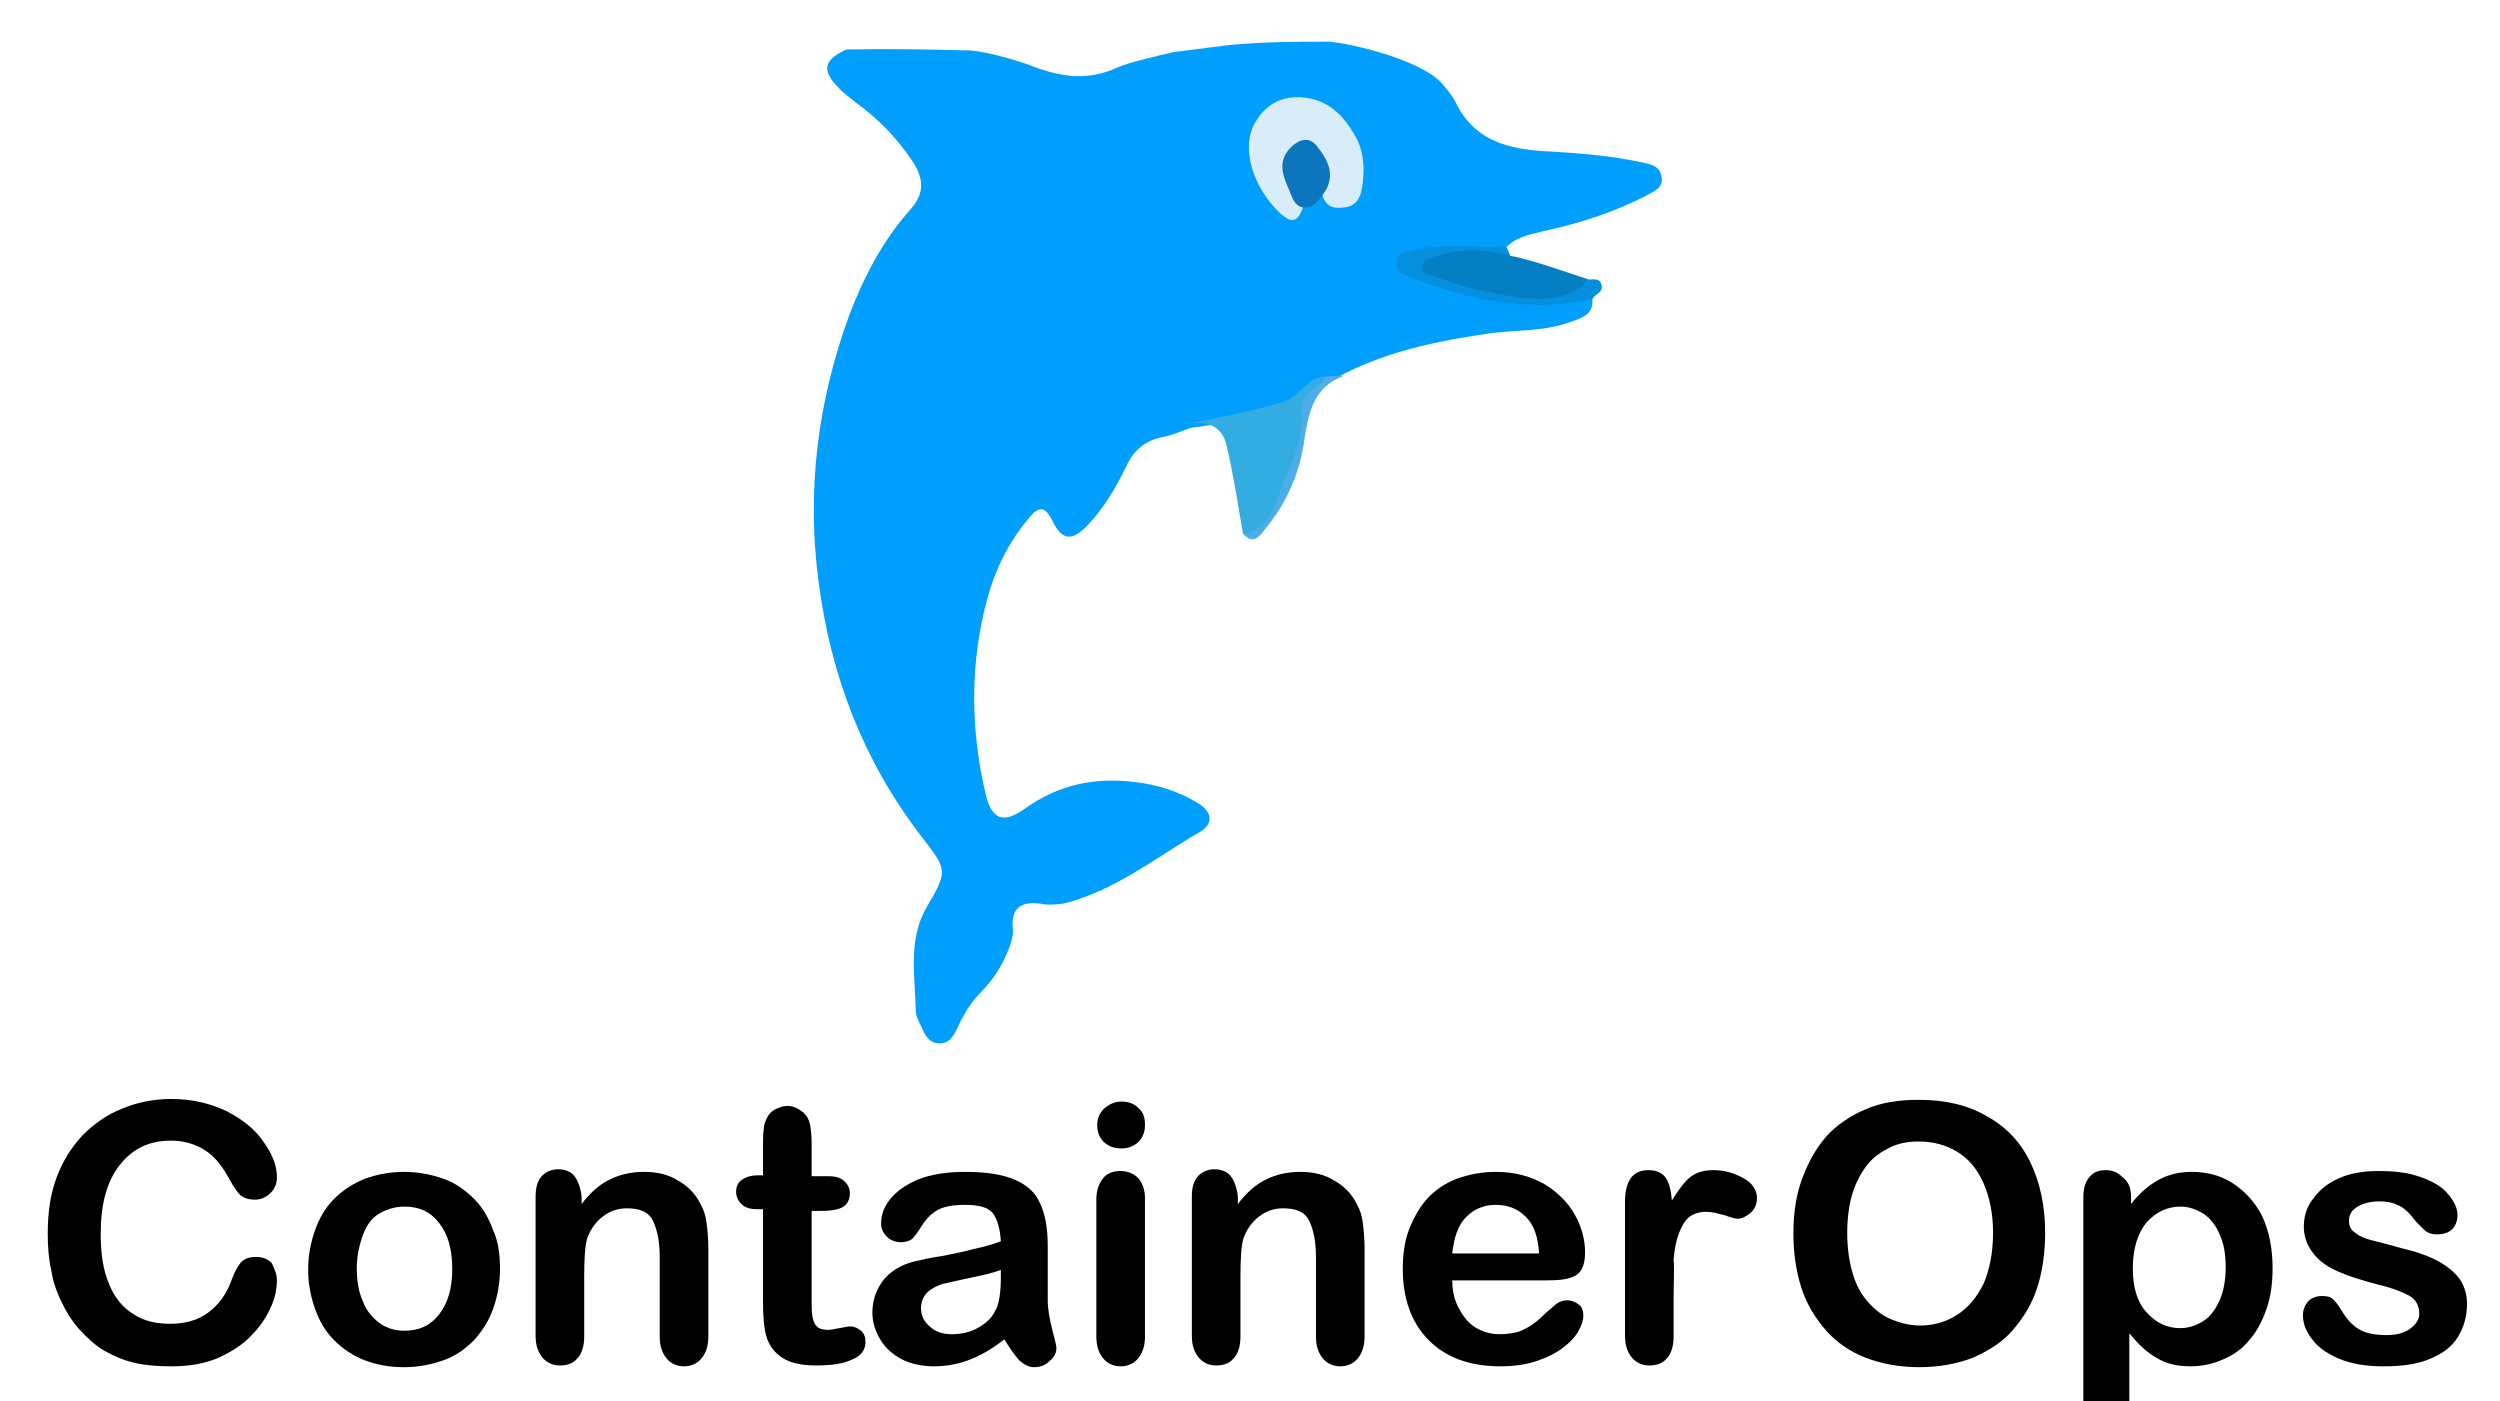
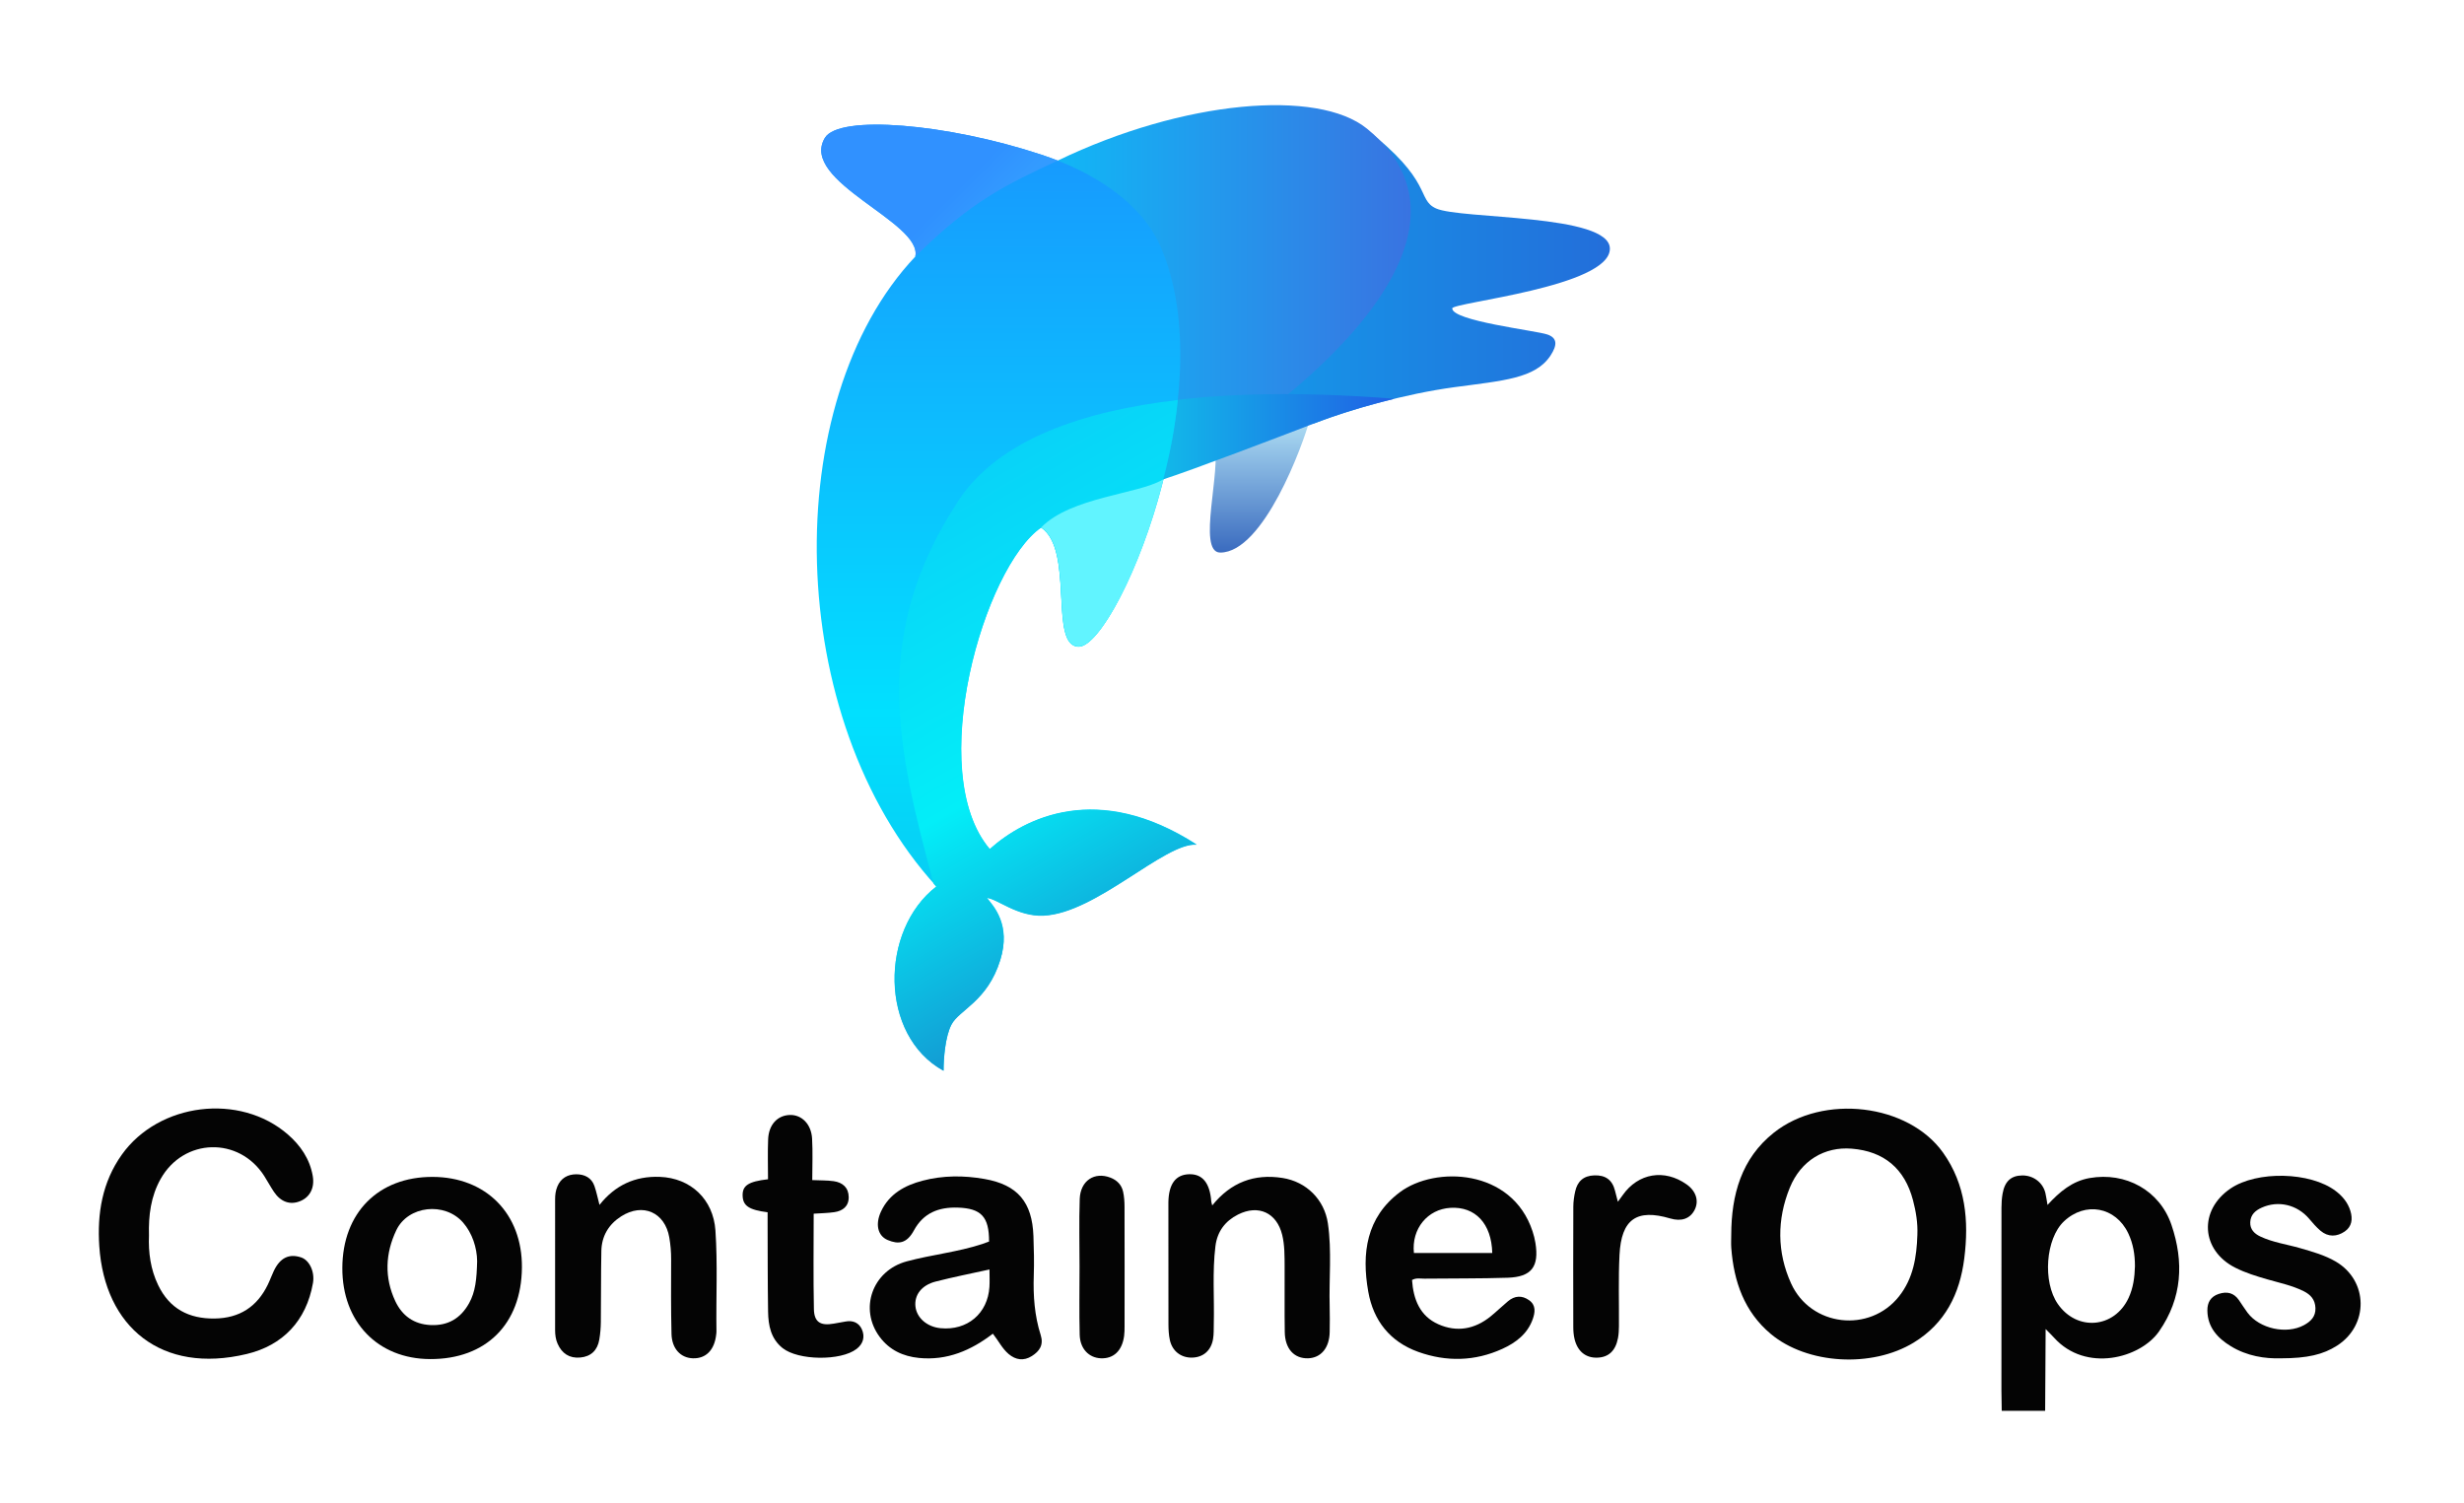
- <svg xmlns="http://www.w3.org/2000/svg" version="1.1" id="Layer_1" x="0px" y="0px" viewBox="0 0 288 161.3" style="enable-background:new 0 0 288 161.3;" xml:space="preserve">
-   <style type="text/css">
- 	.st0{fill:#009FFE;}
- 	.st1{fill:#D8ECF9;}
- 	.st2{fill:#32ACE1;}
- 	.st3{fill:#068FDE;}
- 	.st4{fill:#0B76BE;}
- 	.st5{fill:#4CADE9;}
- 	.st6{fill:#057FC3;}
- </style>
-   <g>
-     <g>
-       <path class="st0" d="M141.5,5.2c4.2-0.4,7.9-0.4,11.6-0.4c2.6,0.2,10.6,2.1,13,4.8c0.6,0.7,1.2,1.4,1.6,2.2    c2.4,5,7.1,5.5,11.6,5.7c3.3,0.2,6.6,0.5,9.8,1.2c1,0.2,2.1,0.4,2.3,1.6c0.3,1.3-0.8,1.7-1.7,2.2c-3.8,2-8,3.3-12.2,4.2    c-1.6,0.4-3,0.7-4.1,1.9c-1.5,0.7-3.1,0.4-4.6,0.4c-1.5,0-2.9,0-4.4,0.1c-0.8,0.1-1.9,0.2-2,1.1c-0.2,1,0.9,1.1,1.7,1.4    c5.4,2.3,11,3.1,16.9,2.5c0.8-0.1,1.6-0.4,2.4,0.1c0.4,2.2-1.5,2.5-2.8,3c-2.9,1-6,0.8-9,1.2c-6.1,0.9-12.1,2.1-17.6,5.1    c-0.4,0.2-0.8,0.3-1.3,0.4c-4.6,3.5-10,4.7-15.6,5.4c-1.1,0.4-2.2,0.9-3.4,1.1c-1.8,0.4-3.1,1.5-3.9,3.2c-1.2,2.5-2.6,4.9-4.5,6.9    c-1.8,1.9-3,1.8-4.1-0.6c-0.9-1.7-1.6-1.5-2.6-0.3c-2.4,2.8-4,6.1-4.9,9.5c-2,7.5-1.9,15.1-0.1,22.6c0.7,2.7,2,3.2,4.4,1.5    c3.9-2.8,8.1-3.7,12.8-3.1c2.5,0.3,4.8,1,7,2.3c1.8,1,2.1,2.4,0.5,3.4c-5.2,3-9.8,6.8-15.8,8.3c-0.9,0.1-1.8,0.2-2.7,0    c-2.4-0.3-3.4,0.7-3.1,3.1c0,0.4-0.1,0.9-0.2,1.3c-0.7,2.2-1.9,4.2-3.5,5.8c-1.2,1.2-2,2.6-2.7,4.1c-0.4,0.9-1,1.9-2.2,1.8    c-1.2-0.1-1.6-1.1-2-2c-0.3-0.6-0.6-1.2-0.6-1.8c-0.1-4-0.9-8.1,1.2-11.8c2.5-4.3,2.5-4.3-0.6-8.3C99.5,87.7,95.7,77.9,94.3,67    c-1.4-10.5-0.1-20.7,3.5-30.6c1.7-4.5,3.9-8.7,7.1-12.3c1.8-2,1.4-3.8,0.1-5.7c-1.7-2.5-3.8-4.7-6.3-6.5c-0.7-0.6-1.5-1.1-2.1-1.8    c-2-2-1.7-3.2,0.9-4.4c5.3-0.1,9.8,0,13.6,0.1c1.8-0.1,5.9,1.1,7.5,1.7c3.6,1.4,6.7,1.9,10.3,0.2c1.1-0.5,5-1.4,6.3-1.7" />
+ <svg xmlns="http://www.w3.org/2000/svg" version="1.1" x="0px" y="0px" width="449.978px" height="274.486px" viewBox="0 0 449.978 274.486" enable-background="new 0 0 449.978 274.486" xml:space="preserve">
+   <g id="Layer_1">
+     <path fill-rule="evenodd" clip-rule="evenodd" fill="#040404" d="M316.16,225.5c0.027-7.278,1.835-13.926,7.784-18.645   c9.01-7.146,24.542-5.299,30.913,3.665c4.117,5.794,4.729,12.431,3.861,19.304c-0.816,6.476-3.492,11.851-9.205,15.349   c-7.65,4.684-19.498,4.004-26.14-1.569c-4.842-4.062-6.75-9.581-7.206-15.707C316.109,227.102,316.16,226.299,316.16,225.5z    M350.152,225.504c0.089-2.155-0.259-4.26-0.801-6.32c-1.52-5.781-5.303-8.932-11.184-9.407c-4.965-0.401-9.28,2.158-11.31,7.126   c-2.37,5.804-2.348,11.795,0.23,17.479c3.595,7.924,14.37,9.115,19.712,2.371C349.414,233.455,350.025,229.546,350.152,225.504z" />
+     <path fill-rule="evenodd" clip-rule="evenodd" fill="#040404" d="M27.206,225.636c-0.123,3.086,0.281,6.17,1.676,9.061   c2.085,4.32,5.625,6.166,10.331,6.099c4.519-0.064,7.72-2.136,9.686-6.165c0.408-0.834,0.715-1.718,1.117-2.556   c1.142-2.377,2.78-3.17,4.977-2.44c1.49,0.496,2.529,2.593,2.157,4.699c-1.222,6.91-5.513,11.365-12.079,12.939   c-15.586,3.736-25.955-4.928-26.939-19.684c-0.398-5.966,0.528-11.686,4.12-16.725c6.758-9.48,21.525-11.316,30.317-3.684   c2.305,2.002,4.003,4.471,4.543,7.571c0.376,2.157-0.488,3.86-2.279,4.602c-1.827,0.757-3.56,0.169-4.804-1.688   c-0.629-0.938-1.162-1.94-1.77-2.893c-4.611-7.234-14.713-6.958-18.925,0.533C27.547,218.484,27.104,221.966,27.206,225.636z" />
+     <path fill-rule="evenodd" clip-rule="evenodd" fill="#040404" d="M373.919,220.057c2.205-2.418,4.528-4.36,7.692-4.915   c6.567-1.151,12.801,2.24,14.946,8.56c2.292,6.751,1.979,13.344-2.267,19.442c-3.434,4.932-13.396,7.566-19.172,1.157   c-0.437-0.485-0.91-0.937-1.541-1.582c0,5.184-0.09,10.023-0.09,14.927c-2.486,0-5.586,0-7.93,0c0-1.236-0.053-2.473-0.054-3.663   c-0.003-11.144-0.006-22.287,0.007-33.432c0.002-0.862,0.056-1.737,0.208-2.584c0.402-2.243,1.553-3.271,3.572-3.301   c2.039-0.028,3.797,1.299,4.247,3.236C373.687,218.536,373.768,219.185,373.919,220.057z M389.886,231.244   c0.004-2.086-0.317-4.106-1.222-6.008c-2.302-4.838-7.853-5.865-11.754-2.177c-3.334,3.151-3.915,11.027-1.112,15.074   c3.482,5.027,10.308,4.469,12.911-1.066C389.574,235.229,389.833,233.254,389.886,231.244z" />
+     <path fill-rule="evenodd" clip-rule="evenodd" fill="#040404" d="M180.622,226.738c0.023-4.538-1.458-6.062-5.706-6.199   c-3.489-0.113-6.276,0.97-8.011,4.161c-1.299,2.391-2.804,2.602-4.796,1.759c-1.836-0.775-2.293-2.887-1.22-5.201   c1.499-3.231,4.354-4.782,7.595-5.634c3.722-0.979,7.543-0.977,11.311-0.313c6.053,1.064,8.708,4.229,8.932,10.429   c0.087,2.398,0.144,4.804,0.062,7.2c-0.125,3.692,0.14,7.334,1.259,10.859c0.583,1.837-0.217,2.971-1.612,3.852   c-1.469,0.928-2.935,0.734-4.246-0.379c-1.181-1.004-1.852-2.424-2.873-3.706c-3.983,3.059-8.355,4.938-13.486,4.43   c-2.918-0.29-5.398-1.445-7.178-3.837c-3.812-5.121-1.342-12.102,4.914-13.795c4.56-1.233,9.301-1.694,13.807-3.174   C179.806,227.048,180.228,226.881,180.622,226.738z M180.7,231.84c-3.361,0.745-6.625,1.381-9.838,2.208   c-2.563,0.658-3.899,2.45-3.684,4.527c0.217,2.097,2.12,3.751,4.588,3.988c4.87,0.469,8.609-2.67,8.924-7.524   C180.755,234.05,180.7,233.053,180.7,231.84z" />
+     <path fill-rule="evenodd" clip-rule="evenodd" fill="#040404" d="M257.866,233.761c0.243,3.505,1.411,6.577,4.822,8.089   c3.376,1.497,6.653,0.896,9.541-1.451c1.085-0.882,2.089-1.863,3.162-2.76c1.221-1.02,2.543-1.116,3.853-0.188   c1.287,0.909,1.1,2.222,0.673,3.437c-0.949,2.7-3.082,4.32-5.556,5.447c-5.024,2.29-10.221,2.396-15.368,0.55   c-5.13-1.84-8.18-5.685-9.119-10.985c-1.244-7.007-0.36-13.574,5.775-18.177c6.406-4.805,20.445-4.341,24.227,7.145   c0.228,0.691,0.41,1.405,0.526,2.124c0.699,4.341-0.707,6.213-5.076,6.356c-5.065,0.167-10.138,0.107-15.207,0.169   C259.405,233.525,258.658,233.324,257.866,233.761z M272.517,228.824c-0.125-5.369-3.109-8.508-7.627-8.243   c-4.194,0.244-7.145,3.838-6.68,8.243c4.316,0,8.643,0,12.97,0C271.571,228.824,271.963,228.824,272.517,228.824z" />
+     <path fill-rule="evenodd" clip-rule="evenodd" fill="#040404" d="M62.517,231.554c0.041-10.058,6.568-16.644,16.476-16.623   c9.775,0.02,16.401,6.738,16.321,16.551c-0.083,10.315-6.55,16.762-16.773,16.721C68.977,248.164,62.477,241.411,62.517,231.554z    M87.136,230.32c-0.02-2.433-0.898-5.143-2.582-7.063c-3.333-3.801-10.039-3.097-12.188,1.429   c-2.003,4.221-2.195,8.636-0.177,12.937c1.243,2.647,3.378,4.218,6.425,4.365c3.202,0.155,5.509-1.224,7.047-3.981   C86.833,235.904,87.057,233.59,87.136,230.32z" />
+     <path fill-rule="evenodd" clip-rule="evenodd" fill="#040404" d="M221.382,220.141c3.399-4.221,7.673-5.822,12.821-5.018   c4.358,0.681,7.658,3.932,8.299,8.308c0.738,5.044,0.182,10.131,0.324,15.197c0.044,1.534,0.024,3.071,0.003,4.606   c-0.04,2.9-1.578,4.76-3.963,4.826c-2.513,0.069-4.188-1.724-4.24-4.759c-0.069-4.004,0.003-8.011-0.027-12.017   c-0.015-1.928,0.019-3.871-0.444-5.763c-0.988-4.037-4.333-5.599-8.071-3.713c-2.347,1.183-3.789,3.108-4.119,5.763   c-0.585,4.722-0.182,9.466-0.301,14.198c-0.024,0.933,0.021,1.882-0.138,2.794c-0.369,2.115-1.813,3.331-3.838,3.372   c-1.986,0.04-3.584-1.153-4.04-3.175c-0.217-0.966-0.262-1.986-0.264-2.981c-0.021-7.277-0.012-14.555-0.012-21.831   c0-0.134-0.002-0.268,0-0.4c0.062-3.341,1.337-5.047,3.812-5.105c2.419-0.059,3.764,1.606,4.02,4.966   C221.215,219.578,221.282,219.742,221.382,220.141z" />
+     <path fill-rule="evenodd" clip-rule="evenodd" fill="#040404" d="M109.479,220.045c2.855-3.6,6.505-5.288,11.007-5.121   c5.678,0.212,9.779,4.114,10.167,9.792c0.42,6.134,0.097,12.277,0.187,18.416c0.003,0.199-0.025,0.398-0.048,0.598   c-0.315,2.826-1.875,4.409-4.262,4.33c-2.241-0.073-3.835-1.757-3.9-4.465c-0.11-4.537-0.083-9.078-0.066-13.617   c0.005-1.342-0.11-2.66-0.335-3.976c-0.786-4.595-4.833-6.395-8.791-3.864c-2.285,1.461-3.566,3.599-3.618,6.324   c-0.083,4.337-0.043,8.677-0.094,13.016c-0.012,1.062-0.104,2.134-0.284,3.18c-0.333,1.938-1.514,3.091-3.494,3.263   c-1.955,0.169-3.329-0.732-4.117-2.516c-0.355-0.805-0.46-1.654-0.458-2.539c0.015-7.944,0.014-15.889,0.001-23.833   c-0.001-0.815,0.097-1.595,0.408-2.345c0.64-1.547,1.918-2.234,3.472-2.234c1.476,0,2.772,0.606,3.302,2.137   C108.923,217.645,109.14,218.75,109.479,220.045z" />
+     <path fill-rule="evenodd" clip-rule="evenodd" fill="#040404" d="M416.532,248.065c-2.898,0.089-6.181-0.409-9.115-2.199   c-2.422-1.477-4.268-3.447-4.304-6.527c-0.017-1.463,0.589-2.549,2.08-3.038c1.517-0.498,2.755-0.202,3.684,1.135   c0.532,0.767,1.02,1.564,1.579,2.309c2.188,2.916,7.105,4,10.304,2.256c1.219-0.664,2.15-1.553,2.088-3.128   c-0.062-1.518-0.86-2.43-2.166-3.077c-2.109-1.045-4.397-1.513-6.63-2.156c-1.988-0.573-3.964-1.181-5.812-2.109   c-6.318-3.172-6.76-10.503-0.894-14.48c4.832-3.276,14.581-3.057,19.199,0.455c1.24,0.942,2.218,2.103,2.687,3.638   c0.452,1.481,0.273,2.86-1.029,3.752c-1.434,0.982-3.028,1.061-4.437-0.135c-0.757-0.642-1.413-1.413-2.059-2.173   c-2.192-2.585-5.639-3.406-8.67-2.042c-1.165,0.524-2.034,1.283-2.093,2.66c-0.057,1.326,0.778,2.11,1.836,2.611   c2.303,1.091,4.844,1.423,7.27,2.125c2.238,0.648,4.479,1.266,6.508,2.452c5.951,3.482,6.075,11.618,0.24,15.354   C424.245,247.381,421.389,248.058,416.532,248.065z" />
+     <path fill-rule="evenodd" clip-rule="evenodd" fill="#040404" d="M148.337,215.514c1.539,0.07,2.739,0.034,3.911,0.2   c1.631,0.23,2.724,1.174,2.744,2.904c0.02,1.68-1.079,2.528-2.622,2.753c-1.239,0.18-2.501,0.192-3.774,0.281   c0,5.853-0.083,11.643,0.041,17.428c0.05,2.384,1.204,3.071,3.607,2.651c0.722-0.126,1.446-0.248,2.166-0.386   c1.353-0.259,2.454,0.223,2.988,1.431c0.595,1.345,0.248,2.636-0.958,3.568c-2.886,2.234-10.685,2.126-13.531-0.155   c-2.138-1.715-2.601-4.126-2.64-6.634c-0.085-5.34-0.065-10.681-0.088-16.021c-0.003-0.723,0-1.445,0-2.14   c-3.423-0.437-4.515-1.192-4.562-3.05c-0.047-1.834,1.048-2.569,4.637-2.982c0-2.415-0.08-4.863,0.021-7.305   c0.111-2.68,1.715-4.373,3.977-4.434c2.158-0.057,3.902,1.671,4.052,4.312C148.446,210.395,148.337,212.868,148.337,215.514z" />
+     <path fill-rule="evenodd" clip-rule="evenodd" fill="#040404" d="M295.457,219.471c0.351-0.479,0.624-0.841,0.885-1.211   c2.834-4.029,7.613-4.829,11.68-1.953c1.73,1.224,2.289,3.048,1.436,4.679c-0.835,1.595-2.404,2.137-4.44,1.535   c-6.12-1.809-8.934,0.123-9.263,6.659c-0.219,4.326-0.068,8.669-0.102,13.005c-0.005,0.729-0.039,1.47-0.175,2.184   c-0.448,2.358-1.75,3.539-3.854,3.576c-2.062,0.036-3.53-1.153-4.078-3.396c-0.172-0.703-0.229-1.448-0.231-2.175   c-0.016-7.341-0.021-14.683,0.006-22.024c0.003-0.923,0.14-1.861,0.34-2.766c0.407-1.84,1.521-2.865,3.494-2.932   c2.044-0.068,3.288,0.827,3.779,2.801C295.088,218.078,295.256,218.699,295.457,219.471z" />
+     <path fill-rule="evenodd" clip-rule="evenodd" fill="#040404" d="M197.147,231.365c0-4.133-0.108-8.269,0.034-12.396   c0.116-3.356,2.698-5.03,5.616-3.898c1.213,0.472,2.025,1.314,2.303,2.557c0.201,0.899,0.26,1.847,0.263,2.773   c0.02,7.266,0.013,14.531,0.007,21.798c0,0.597-0.004,1.201-0.084,1.792c-0.368,2.704-1.928,4.176-4.273,4.067   c-2.167-0.099-3.773-1.744-3.838-4.298C197.07,239.63,197.147,235.497,197.147,231.365z" />
+   </g>
+   <g id="Layer_2">
+     <g id="Shape_3">
+       <g>
+         <linearGradient id="SVGID_1_" gradientUnits="userSpaceOnUse" x1="227.115" y1="70.57" x2="227.115" y2="96.912" gradientTransform="matrix(1 0 0 1 3 4)">
+           <stop offset="0" style="stop-color:#B9E8F8" />
+           <stop offset="1" style="stop-color:#3A6BBF" />
+         </linearGradient>
+         <path fill="url(#SVGID_1_)" d="M221.718,81.156c1.446,4.337-3.212,19.756,1.125,19.756c7.885,0,15.099-19.596,16.384-24.415     C240.511,71.679,220.301,76.905,221.718,81.156z" />
+       </g>
    </g>
-     <g>
-       <path class="st1" d="M150.1,23.9c-0.6,1.7-1.3,1.9-2.7,0.6c-3.1-3-4.5-7.5-2.8-10.4c1.1-1.9,2.8-3,5.2-2.9    c3.3,0.2,5.1,2.2,6.5,4.8c0.9,1.8,0.9,3.7,0.6,5.7c-0.2,1.1-0.7,2.1-2.1,2.2c-1.3,0.2-2.1-0.2-2.5-1.5c-0.3-1,0.3-2-0.1-3    c-0.4-1.1-0.7-2.6-2.2-2.2c-1.5,0.4-1.8,1.7-1.4,3.1C149,21.6,149.7,22.6,150.1,23.9z" />
+     <g id="Shape_2">
+       <g>
+         <linearGradient id="SVGID_2_" gradientUnits="userSpaceOnUse" x1="195.885" y1="45.407" x2="290.998" y2="45.407" gradientTransform="matrix(1 0 0 1 3 4)">
+           <stop offset="0.362" style="stop-color:#1695E8" />
+           <stop offset="1" style="stop-color:#236EDA" />
+         </linearGradient>
+         <path fill="url(#SVGID_2_)" d="M293.998,45.417c0-6.385-27.297-5.338-31.742-7.349c-3.631-1.642-0.354-4.956-13.132-14.757     c-9.136-7.007-52.49,5.71-50.147,15.749c6.666,28.568,35.042,40.564,41.294,38.16c6.264-2.409,16.307-5.29,25.298-6.505     c8.914-1.205,14.817-1.566,17.588-5.782c1.248-1.9,1.283-3.227-0.603-3.855c-2.168-0.723-17.347-2.47-17.347-4.758     C265.207,55.235,293.998,52.404,293.998,45.417z" />
+       </g>
    </g>
-     <g>
-       <path class="st2" d="M143.2,61.5c-0.6-3.4-1.1-6.8-1.9-10.2c-0.5-2.2-2.2-2.8-4.2-2.5c3.6-0.8,7.2-1.4,10.7-2.5    c2-0.6,2.7-2.8,4.8-2.9c-3.1,3.4-2.2,8.2-4.1,12c-1,1.9-1.8,3.9-3.2,5.6C144.6,61.7,144.1,62,143.2,61.5L143.2,61.5z" />
+     <g id="Shape_2_copy_2">
+       <g>
+         <linearGradient id="SVGID_3_" gradientUnits="userSpaceOnUse" x1="188.031" y1="49.431" x2="254.631" y2="49.431" gradientTransform="matrix(1 0 0 1 3 4)">
+           <stop offset="0.056" style="stop-color:#12B5F5" />
+           <stop offset="1" style="stop-color:#3973E1" />
+         </linearGradient>
+         <path fill="url(#SVGID_3_)" d="M249.606,23.472c-8.943-7.253-33.417-5.227-56.441,5.854     c-9.353,4.375,14.803,60.842,19.191,58.244C231.764,77.175,275.609,44.562,249.606,23.472z" />
+       </g>
    </g>
-     <g>
-       <path class="st3" d="M183,32.2c0.6,0,1.4-0.2,1.5,0.7c0.2,0.8-0.7,0.9-1,1.5c-7.2,1.7-14.1,0.2-20.9-2.4c-0.8-0.3-1.7-0.6-1.7-1.6    c-0.1-1.2,1-1.4,1.9-1.6c3.5-0.8,7.1-0.2,10.7-0.4c0.3,0.6,0.4,0.8,0.5,1.1c-1.2,0.8-2.5,0.1-3.7,0.2c-1.7,0.1-3.4,0-5.6,1.2    C171.2,32.9,176.9,34.9,183,32.2z" />
+     <g id="Shape_2_copy">
+       <g>
+         <linearGradient id="SVGID_4_" gradientUnits="userSpaceOnUse" x1="191.819" y1="76.059" x2="251.617" y2="76.059" gradientTransform="matrix(1 0 0 1 3 4)">
+           <stop offset="0.199" style="stop-color:#10C4EA" />
+           <stop offset="1" style="stop-color:#2060E4" />
+         </linearGradient>
+         <path fill="url(#SVGID_4_)" d="M200.521,75.662c-11.002,2.894-5.56,15.266,11.836,11.907c5.335-1.702,21.662-7.945,27.914-10.349     c3.765-1.448,8.898-3.067,14.347-4.392C237.785,71.471,217.136,71.291,200.521,75.662z" />
+       </g>
    </g>
-     <g>
-       <path class="st4" d="M150.1,23.9c-1-0.2-1.2-1.1-1.5-1.8c-0.8-1.8-1.6-3.6,0.3-5.3c0.9-0.8,1.9-1,2.7-0.1c1.4,1.7,2.4,3.6,0.8,5.7    C151.8,23.3,151.2,24,150.1,23.9z" />
+     <g id="Shape_1">
+       <g>
+         <linearGradient id="SVGID_5_" gradientUnits="userSpaceOnUse" x1="180.847" y1="191.519" x2="180.847" y2="18.763" gradientTransform="matrix(1 0 0 1 3 4)">
+           <stop offset="0.189" style="stop-color:#07CDF3" />
+           <stop offset="0.378" style="stop-color:#01E0FF" />
+           <stop offset="0.684" style="stop-color:#0DBCFE" />
+           <stop offset="1" style="stop-color:#1896FE" />
+         </linearGradient>
+         <path fill="url(#SVGID_5_)" d="M180.759,155.042c-11.95-14.07-1.024-51.5,9.384-58.728c6.144,4.096,1.337,21.745,6.879,21.745     c6.686,0,26.661-46.317,14.878-73.124c-3.396-7.724-11.842-13.429-21.768-16.704c-17.208-5.677-36.909-7.341-39.49-3.053     c-4.796,7.969,17.95,15.42,16.504,21.685c-25.057,26.502-24.093,84.423,3.855,115.021c-10.312,7.952-10.433,27.178,1.325,33.634     c0-2.216,0.289-6.215,1.446-8.433c1.41-2.701,6.58-4.232,8.914-11.805c1.976-6.409-1.205-9.782-2.457-11.324     c1.831,0.096,5.54,3.445,10.36,3.229c9.638-0.434,22.07-13.347,27.948-12.963C200.468,142.562,187.12,149.356,180.759,155.042z" />
+       </g>
    </g>
-     <g>
-       <path class="st5" d="M143.2,61.5c3.4-0.7,3.8-3.9,4.8-6.3c1.1-2.4,2.2-5,1.9-7.9c-0.2-1.9,2-2.5,2.7-3.9c0.4,0,0.7-0.1,1.1-0.1    c0.4,0,0.8,0,1.1,0c-3.3,1.2-4,3.9-4.5,7.1c-0.5,3.9-2,7.5-4.6,10.6C145.1,61.8,144.4,62.8,143.2,61.5z" />
+     <g id="Shape_1_copy_2">
+       <g>
+         <linearGradient id="SVGID_6_" gradientUnits="userSpaceOnUse" x1="210.873" y1="167.572" x2="164.878" y2="87.907" gradientTransform="matrix(1 0 0 1 3 4)">
+           <stop offset="0" style="stop-color:#139BD3" />
+           <stop offset="0.439" style="stop-color:#03EEF8" />
+           <stop offset="1" style="stop-color:#08D3F8" />
+         </linearGradient>
+         <path fill="url(#SVGID_6_)" d="M180.739,155.093c-11.95-14.071-1.024-51.5,9.385-58.728c6.143,4.096,1.337,21.744,6.878,21.744     c3.657,0,11.148-13.629,15.334-30.491c0.016-0.005,0.033-0.01,0.049-0.015c1.288-4.738,2.216-9.651,2.705-14.55     c-17.146,1.979-32.654,7.148-40.013,18.311c-16.198,24.571-11.262,45.171-4.577,70.028c0.161,0.181,0.318,0.365,0.481,0.543     c-10.312,7.95-10.433,27.177,1.325,33.634c0-2.217,0.289-6.215,1.445-8.433c1.41-2.702,6.58-4.231,8.915-11.805     c1.976-6.409-1.204-9.782-2.458-11.324c1.832,0.096,5.541,3.445,10.36,3.229c9.637-0.434,22.07-13.348,27.949-12.964     C200.448,142.613,187.1,149.407,180.739,155.093z" />
+       </g>
    </g>
-     <g>
-       <path class="st6" d="M183,32.2c-2.1,2.4-5,2.4-7.6,2.1c-3.6-0.4-7.1-1.3-10.5-2.6c-0.5-0.2-1.1-0.2-1.1-0.9c0-0.7,0.6-0.9,1.1-1.1    c3-1.1,6.1-1.1,9.2-0.2c1.2,0.7-1.2-0.2,0,0C176.1,29.8,181.2,31.6,183,32.2z" />
-     </g>
-     <g>
-       <path d="M31.9,147.5c0,0.9-0.2,2-0.7,3.1c-0.5,1.1-1.2,2.2-2.2,3.2c-1,1.1-2.3,1.9-3.8,2.6c-1.6,0.7-3.4,1-5.4,1    c-1.6,0-3-0.1-4.3-0.4c-1.3-0.3-2.4-0.8-3.5-1.4c-1-0.6-2-1.5-2.9-2.5c-0.8-0.9-1.5-2-2-3.1c-0.6-1.2-1-2.4-1.2-3.7    c-0.3-1.3-0.4-2.7-0.4-4.2c0-2.4,0.3-4.5,1-6.4c0.7-1.9,1.7-3.5,3-4.9c1.3-1.3,2.8-2.4,4.6-3.1c1.7-0.7,3.6-1.1,5.6-1.1    c2.4,0,4.5,0.5,6.4,1.4c1.9,1,3.3,2.1,4.3,3.6c1,1.4,1.5,2.7,1.5,4c0,0.7-0.2,1.3-0.7,1.8c-0.5,0.5-1.1,0.8-1.8,0.8    c-0.8,0-1.3-0.2-1.7-0.5c-0.4-0.4-0.8-1-1.3-1.9c-0.8-1.5-1.7-2.6-2.8-3.3c-1.1-0.7-2.4-1.1-3.9-1.1c-2.5,0-4.4,0.9-5.9,2.8    c-1.5,1.9-2.2,4.5-2.2,8c0,2.3,0.3,4.2,1,5.8c0.6,1.5,1.6,2.7,2.8,3.4c1.2,0.8,2.6,1.1,4.2,1.1c1.7,0,3.2-0.4,4.4-1.3    c1.2-0.9,2.1-2.1,2.7-3.8c0.3-0.8,0.6-1.4,1-1.9c0.4-0.5,1-0.7,1.8-0.7c0.7,0,1.3,0.2,1.8,0.7C31.6,146.1,31.9,146.8,31.9,147.5z" />
-       <path d="M57.6,146.2c0,1.6-0.3,3.2-0.8,4.6c-0.5,1.4-1.3,2.6-2.2,3.6c-1,1-2.1,1.8-3.5,2.3s-2.9,0.8-4.6,0.8    c-1.7,0-3.2-0.3-4.5-0.8s-2.5-1.3-3.5-2.3c-1-1-1.7-2.2-2.2-3.6c-0.5-1.4-0.8-2.9-0.8-4.5c0-1.7,0.3-3.2,0.8-4.6    c0.5-1.4,1.2-2.6,2.2-3.6c1-1,2.1-1.7,3.5-2.3c1.4-0.5,2.9-0.8,4.5-0.8c1.7,0,3.2,0.3,4.6,0.8s2.5,1.3,3.5,2.3    c1,1,1.7,2.2,2.2,3.6C57.4,143,57.6,144.5,57.6,146.2z M52.1,146.2c0-2.3-0.5-4-1.5-5.3s-2.3-1.9-4-1.9c-1.1,0-2,0.3-2.9,0.8    s-1.5,1.4-1.9,2.5s-0.7,2.4-0.7,3.8c0,1.4,0.2,2.7,0.7,3.8c0.4,1.1,1.1,1.9,1.9,2.5c0.8,0.6,1.8,0.9,2.9,0.9c1.7,0,3-0.6,4-1.9    S52.1,148.4,52.1,146.2z" />
-       <path d="M67,138v0.7c1-1.3,2-2.2,3.2-2.8c1.2-0.6,2.5-0.9,4-0.9c1.5,0,2.8,0.3,3.9,1c1.1,0.6,2,1.5,2.6,2.7    c0.4,0.7,0.6,1.4,0.7,2.2s0.2,1.8,0.2,3V154c0,1.1-0.3,1.9-0.8,2.5c-0.5,0.6-1.2,0.9-2,0.9c-0.8,0-1.5-0.3-2-0.9    c-0.5-0.6-0.8-1.4-0.8-2.5v-9.2c0-1.8-0.3-3.2-0.8-4.2c-0.5-1-1.5-1.4-3-1.4c-1,0-1.9,0.3-2.7,0.9c-0.8,0.6-1.4,1.4-1.8,2.4    c-0.3,0.8-0.4,2.4-0.4,4.6v6.9c0,1.1-0.3,2-0.8,2.5c-0.5,0.6-1.2,0.8-2,0.8c-0.8,0-1.5-0.3-2-0.9c-0.5-0.6-0.8-1.4-0.8-2.5v-16    c0-1.1,0.2-1.8,0.7-2.4c0.5-0.5,1.1-0.8,1.9-0.8c0.5,0,0.9,0.1,1.3,0.3c0.4,0.2,0.7,0.6,0.9,1S67,137.3,67,138z" />
-       <path d="M87.3,135.4h0.6v-3.3c0-0.9,0-1.6,0.1-2.1c0-0.5,0.2-0.9,0.4-1.3c0.2-0.4,0.5-0.7,0.9-0.9s0.9-0.4,1.4-0.4    c0.7,0,1.3,0.3,1.9,0.8c0.4,0.4,0.6,0.8,0.7,1.3c0.1,0.5,0.2,1.2,0.2,2.2v3.8h2c0.8,0,1.4,0.2,1.8,0.6c0.4,0.4,0.6,0.8,0.6,1.4    c0,0.7-0.3,1.3-0.9,1.6c-0.6,0.3-1.4,0.4-2.5,0.4h-1v10.2c0,0.9,0,1.5,0.1,2c0.1,0.5,0.2,0.8,0.5,1.1c0.3,0.3,0.7,0.4,1.3,0.4    c0.3,0,0.8-0.1,1.3-0.2c0.6-0.1,1-0.2,1.3-0.2c0.4,0,0.8,0.2,1.2,0.5c0.4,0.4,0.5,0.8,0.5,1.3c0,0.9-0.5,1.6-1.5,2    c-1,0.5-2.4,0.7-4.2,0.7c-1.7,0-3-0.3-3.9-0.9c-0.9-0.6-1.5-1.4-1.8-2.4s-0.4-2.4-0.4-4.1v-10.6h-0.7c-0.8,0-1.4-0.2-1.8-0.6    c-0.4-0.4-0.6-0.9-0.6-1.4c0-0.6,0.2-1.1,0.7-1.4C85.9,135.6,86.5,135.4,87.3,135.4z" />
-       <path d="M115.7,154.3c-1.3,1-2.6,1.8-3.9,2.3c-1.2,0.5-2.7,0.8-4.2,0.8c-1.4,0-2.7-0.3-3.7-0.8c-1.1-0.6-1.9-1.3-2.5-2.3    s-0.9-2-0.9-3.1c0-1.5,0.5-2.8,1.4-3.9c1-1.1,2.3-1.8,4-2.1c0.4-0.1,1.2-0.3,2.6-0.5c1.4-0.3,2.6-0.5,3.6-0.8    c1-0.2,2.1-0.5,3.2-0.9c-0.1-1.5-0.4-2.5-0.9-3.2s-1.6-1-3.2-1c-1.4,0-2.5,0.2-3.2,0.6s-1.3,1-1.8,1.8s-0.9,1.3-1.1,1.5    s-0.7,0.4-1.3,0.4c-0.6,0-1.2-0.2-1.6-0.6s-0.7-0.9-0.7-1.5c0-1,0.3-1.9,1-2.8c0.7-0.9,1.8-1.7,3.2-2.3c1.5-0.6,3.3-0.9,5.5-0.9    c2.4,0,4.3,0.3,5.7,0.9c1.4,0.6,2.4,1.5,2.9,2.7c0.6,1.2,0.9,2.9,0.9,4.9c0,1.3,0,2.4,0,3.3c0,0.9,0,1.9,0,3c0,1,0.2,2.1,0.5,3.3    s0.5,1.9,0.5,2.2c0,0.6-0.3,1.1-0.8,1.5c-0.5,0.5-1.1,0.7-1.8,0.7c-0.6,0-1.1-0.3-1.7-0.8C116.9,156.1,116.3,155.3,115.7,154.3z     M115.3,146.3c-0.8,0.3-2,0.6-3.5,0.9c-1.5,0.3-2.6,0.6-3.2,0.7c-0.6,0.2-1.2,0.5-1.7,0.9c-0.5,0.5-0.8,1.1-0.8,1.9    c0,0.8,0.3,1.5,1,2.1c0.6,0.6,1.5,0.9,2.5,0.9c1.1,0,2.1-0.2,3-0.7s1.6-1.1,2-1.9c0.5-0.8,0.7-2.2,0.7-4.1V146.3z" />
-       <path d="M129.2,132.3c-0.8,0-1.4-0.2-2-0.7c-0.5-0.5-0.8-1.1-0.8-2c0-0.8,0.3-1.4,0.8-1.9c0.6-0.5,1.2-0.8,2-0.8    c0.7,0,1.4,0.2,1.9,0.7c0.6,0.5,0.8,1.1,0.8,2c0,0.9-0.3,1.5-0.8,2C130.5,132.1,129.9,132.3,129.2,132.3z M131.9,138v16    c0,1.1-0.3,1.9-0.8,2.5s-1.2,0.9-2,0.9c-0.8,0-1.5-0.3-2-0.9c-0.5-0.6-0.8-1.4-0.8-2.5v-15.8c0-1.1,0.3-1.9,0.8-2.5s1.2-0.8,2-0.8    c0.8,0,1.5,0.3,2,0.8S131.9,137.1,131.9,138z" />
-       <path d="M142.6,138v0.7c1-1.3,2-2.2,3.2-2.8c1.2-0.6,2.5-0.9,4-0.9c1.5,0,2.8,0.3,3.9,1c1.1,0.6,2,1.5,2.6,2.7    c0.4,0.7,0.6,1.4,0.7,2.2s0.2,1.8,0.2,3V154c0,1.1-0.3,1.9-0.8,2.5s-1.2,0.9-2,0.9c-0.8,0-1.5-0.3-2-0.9c-0.5-0.6-0.8-1.4-0.8-2.5    v-9.2c0-1.8-0.3-3.2-0.8-4.2c-0.5-1-1.5-1.4-3-1.4c-1,0-1.9,0.3-2.7,0.9c-0.8,0.6-1.4,1.4-1.8,2.4c-0.3,0.8-0.4,2.4-0.4,4.6v6.9    c0,1.1-0.3,2-0.8,2.5c-0.5,0.6-1.2,0.8-2,0.8c-0.8,0-1.5-0.3-2-0.9c-0.5-0.6-0.8-1.4-0.8-2.5v-16c0-1.1,0.2-1.8,0.7-2.4    c0.5-0.5,1.1-0.8,1.9-0.8c0.5,0,0.9,0.1,1.3,0.3c0.4,0.2,0.7,0.6,0.9,1S142.6,137.3,142.6,138z" />
-       <path d="M178.1,147.5h-10.8c0,1.3,0.3,2.4,0.8,3.3s1.1,1.7,2,2.2s1.7,0.7,2.7,0.7c0.7,0,1.3-0.1,1.8-0.2s1.1-0.4,1.6-0.7    c0.5-0.3,1-0.7,1.4-1.1c0.4-0.4,1-0.9,1.7-1.5c0.3-0.2,0.7-0.4,1.2-0.4c0.6,0,1,0.2,1.4,0.5c0.4,0.3,0.5,0.8,0.5,1.3    c0,0.5-0.2,1.1-0.6,1.8c-0.4,0.7-1,1.3-1.8,1.9s-1.8,1.1-3,1.5s-2.6,0.6-4.1,0.6c-3.6,0-6.3-1-8.3-3c-2-2-3-4.8-3-8.2    c0-1.6,0.2-3.2,0.7-4.5s1.2-2.6,2.1-3.6c0.9-1,2.1-1.8,3.4-2.3c1.4-0.5,2.9-0.8,4.5-0.8c2.2,0,4,0.5,5.6,1.4    c1.5,0.9,2.7,2.1,3.5,3.5c0.8,1.4,1.2,2.9,1.2,4.4c0,1.4-0.4,2.3-1.2,2.7S179.6,147.5,178.1,147.5z M167.3,144.4h10    c-0.1-1.9-0.6-3.3-1.5-4.2s-2-1.4-3.5-1.4c-1.4,0-2.5,0.5-3.4,1.4S167.5,142.5,167.3,144.4z" />
-       <path d="M192.8,149.4v4.6c0,1.1-0.3,2-0.8,2.5c-0.5,0.6-1.2,0.8-2,0.8c-0.8,0-1.5-0.3-2-0.9c-0.5-0.6-0.8-1.4-0.8-2.5v-15.4    c0-2.5,0.9-3.7,2.7-3.7c0.9,0,1.6,0.3,2,0.9c0.4,0.6,0.6,1.4,0.7,2.6c0.7-1.1,1.3-2,2-2.6c0.7-0.6,1.6-0.9,2.8-0.9    c1.2,0,2.3,0.3,3.4,0.9c1.1,0.6,1.6,1.4,1.6,2.3c0,0.7-0.2,1.2-0.7,1.7c-0.5,0.4-1,0.7-1.5,0.7c-0.2,0-0.7-0.1-1.5-0.4    c-0.8-0.2-1.5-0.4-2.1-0.4c-0.8,0-1.5,0.2-2,0.6c-0.5,0.4-0.9,1.1-1.2,1.9c-0.3,0.8-0.5,1.8-0.6,3    C192.9,146.3,192.8,147.8,192.8,149.4z" />
-       <path d="M221,126.7c3.1,0,5.7,0.6,7.9,1.9c2.2,1.2,3.9,3,5,5.3c1.1,2.3,1.7,5,1.7,8.1c0,2.3-0.3,4.4-0.9,6.3    c-0.6,1.9-1.6,3.5-2.8,4.9c-1.2,1.4-2.8,2.4-4.6,3.2c-1.8,0.7-3.9,1.1-6.2,1.1c-2.3,0-4.4-0.4-6.2-1.1c-1.8-0.7-3.4-1.8-4.6-3.2    c-1.2-1.4-2.2-3-2.8-4.9c-0.6-1.9-0.9-4-0.9-6.2c0-2.3,0.3-4.4,1-6.3c0.7-1.9,1.6-3.5,2.8-4.9c1.2-1.3,2.8-2.4,4.5-3.1    C216.7,127,218.8,126.7,221,126.7z M229.6,142c0-2.2-0.4-4.1-1.1-5.7s-1.7-2.8-3-3.6c-1.3-0.8-2.8-1.2-4.5-1.2    c-1.2,0-2.3,0.2-3.3,0.7c-1,0.5-1.9,1.1-2.6,2c-0.7,0.9-1.3,2-1.7,3.3c-0.4,1.3-0.6,2.9-0.6,4.5c0,1.7,0.2,3.2,0.6,4.6    c0.4,1.4,1,2.5,1.8,3.4c0.8,0.9,1.7,1.6,2.7,2s2.1,0.7,3.3,0.7c1.5,0,3-0.4,4.2-1.2c1.3-0.8,2.3-2,3.1-3.6    C229.2,146.3,229.6,144.3,229.6,142z" />
-       <path d="M245.5,138v0.7c1-1.3,2.1-2.2,3.2-2.8c1.1-0.6,2.4-0.9,3.8-0.9c1.7,0,3.3,0.4,4.7,1.3s2.6,2.2,3.4,3.8    c0.8,1.7,1.2,3.7,1.2,6c0,1.7-0.2,3.3-0.7,4.7c-0.5,1.4-1.1,2.6-2,3.6c-0.8,1-1.8,1.7-3,2.2c-1.1,0.5-2.4,0.8-3.7,0.8    c-1.6,0-2.9-0.3-4-1c-1.1-0.6-2.1-1.6-3.1-2.8v8.3c0,2.4-0.9,3.6-2.7,3.6c-1,0-1.7-0.3-2.1-0.9s-0.5-1.5-0.5-2.7V138    c0-1.1,0.2-1.8,0.7-2.4s1.1-0.8,1.9-0.8c0.8,0,1.4,0.3,1.9,0.8C245.3,136.2,245.5,137,245.5,138z M256.4,146    c0-1.5-0.2-2.7-0.7-3.8c-0.4-1-1.1-1.9-1.9-2.4s-1.7-0.8-2.6-0.8c-1.5,0-2.8,0.6-3.9,1.8c-1,1.2-1.6,3-1.6,5.3    c0,2.2,0.5,3.9,1.6,5.1s2.3,1.8,3.9,1.8c0.9,0,1.8-0.3,2.6-0.8s1.4-1.3,1.9-2.4C256.1,148.9,256.4,147.6,256.4,146z" />
-       <path d="M284.2,150.2c0,1.5-0.4,2.8-1.1,3.9c-0.7,1.1-1.8,1.9-3.3,2.5c-1.5,0.6-3.2,0.8-5.3,0.8c-2,0-3.7-0.3-5.1-0.9    c-1.4-0.6-2.5-1.4-3.1-2.3c-0.7-0.9-1-1.8-1-2.7c0-0.6,0.2-1.1,0.6-1.6c0.4-0.4,1-0.6,1.6-0.6c0.6,0,1,0.1,1.3,0.4    c0.3,0.3,0.6,0.7,0.9,1.2c0.6,1,1.2,1.7,2,2.2s1.9,0.7,3.2,0.7c1.1,0,2-0.2,2.7-0.7c0.7-0.5,1.1-1.1,1.1-1.7c0-1-0.4-1.7-1.1-2.1    c-0.7-0.4-1.9-0.9-3.6-1.3c-1.9-0.5-3.5-1-4.6-1.5c-1.2-0.5-2.2-1.2-2.9-2.1c-0.7-0.9-1.1-1.9-1.1-3.1c0-1.1,0.3-2.2,1-3.1    c0.7-1,1.6-1.8,2.9-2.4c1.3-0.6,2.8-0.9,4.7-0.9c1.4,0,2.7,0.1,3.9,0.4c1.1,0.3,2.1,0.7,2.9,1.2c0.8,0.5,1.3,1.1,1.7,1.7    c0.4,0.6,0.6,1.2,0.6,1.8c0,0.6-0.2,1.2-0.6,1.6c-0.4,0.4-1,0.6-1.8,0.6c-0.6,0-1.1-0.2-1.4-0.5s-0.9-0.8-1.4-1.5    c-0.4-0.5-0.9-1-1.5-1.3s-1.3-0.5-2.3-0.5c-1,0-1.8,0.2-2.5,0.6c-0.7,0.4-1,1-1,1.6c0,0.6,0.2,1.1,0.7,1.4c0.5,0.4,1.1,0.7,2,0.9    c0.8,0.2,2,0.5,3.4,0.9c1.7,0.4,3.1,0.9,4.2,1.5c1.1,0.6,1.9,1.3,2.5,2.1C283.9,148.2,284.2,149.1,284.2,150.2z" />
+     <path fill-rule="evenodd" clip-rule="evenodd" fill="#61F4FF" d="M197.022,118.06c-5.542,0-0.735-17.648-6.879-21.745l0,0l0,0   c5.482-5.554,17.705-6.072,22.093-8.671l0.251-0.125C208.302,104.38,200.68,118.06,197.022,118.06z" />
+     <g id="Shape_4">
+       <g>
+         <linearGradient id="SVGID_7_" gradientUnits="userSpaceOnUse" x1="179.245" y1="36.247" x2="155.863" y2="12.865" gradientTransform="matrix(1 0 0 1 3 4)">
+           <stop offset="0.061" style="stop-color:#339BFF" />
+           <stop offset="0.281" style="stop-color:#3091FF" />
+         </linearGradient>
+         <path fill="url(#SVGID_7_)" d="M193.166,29.326c-0.994-0.389-2.006-0.754-3.033-1.093c-17.208-5.677-36.909-7.341-39.49-3.053     c-4.796,7.969,17.95,15.42,16.504,21.685C177.42,36.669,183.812,33.701,193.166,29.326z" />
+       </g>
    </g>
  </g>
</svg>
